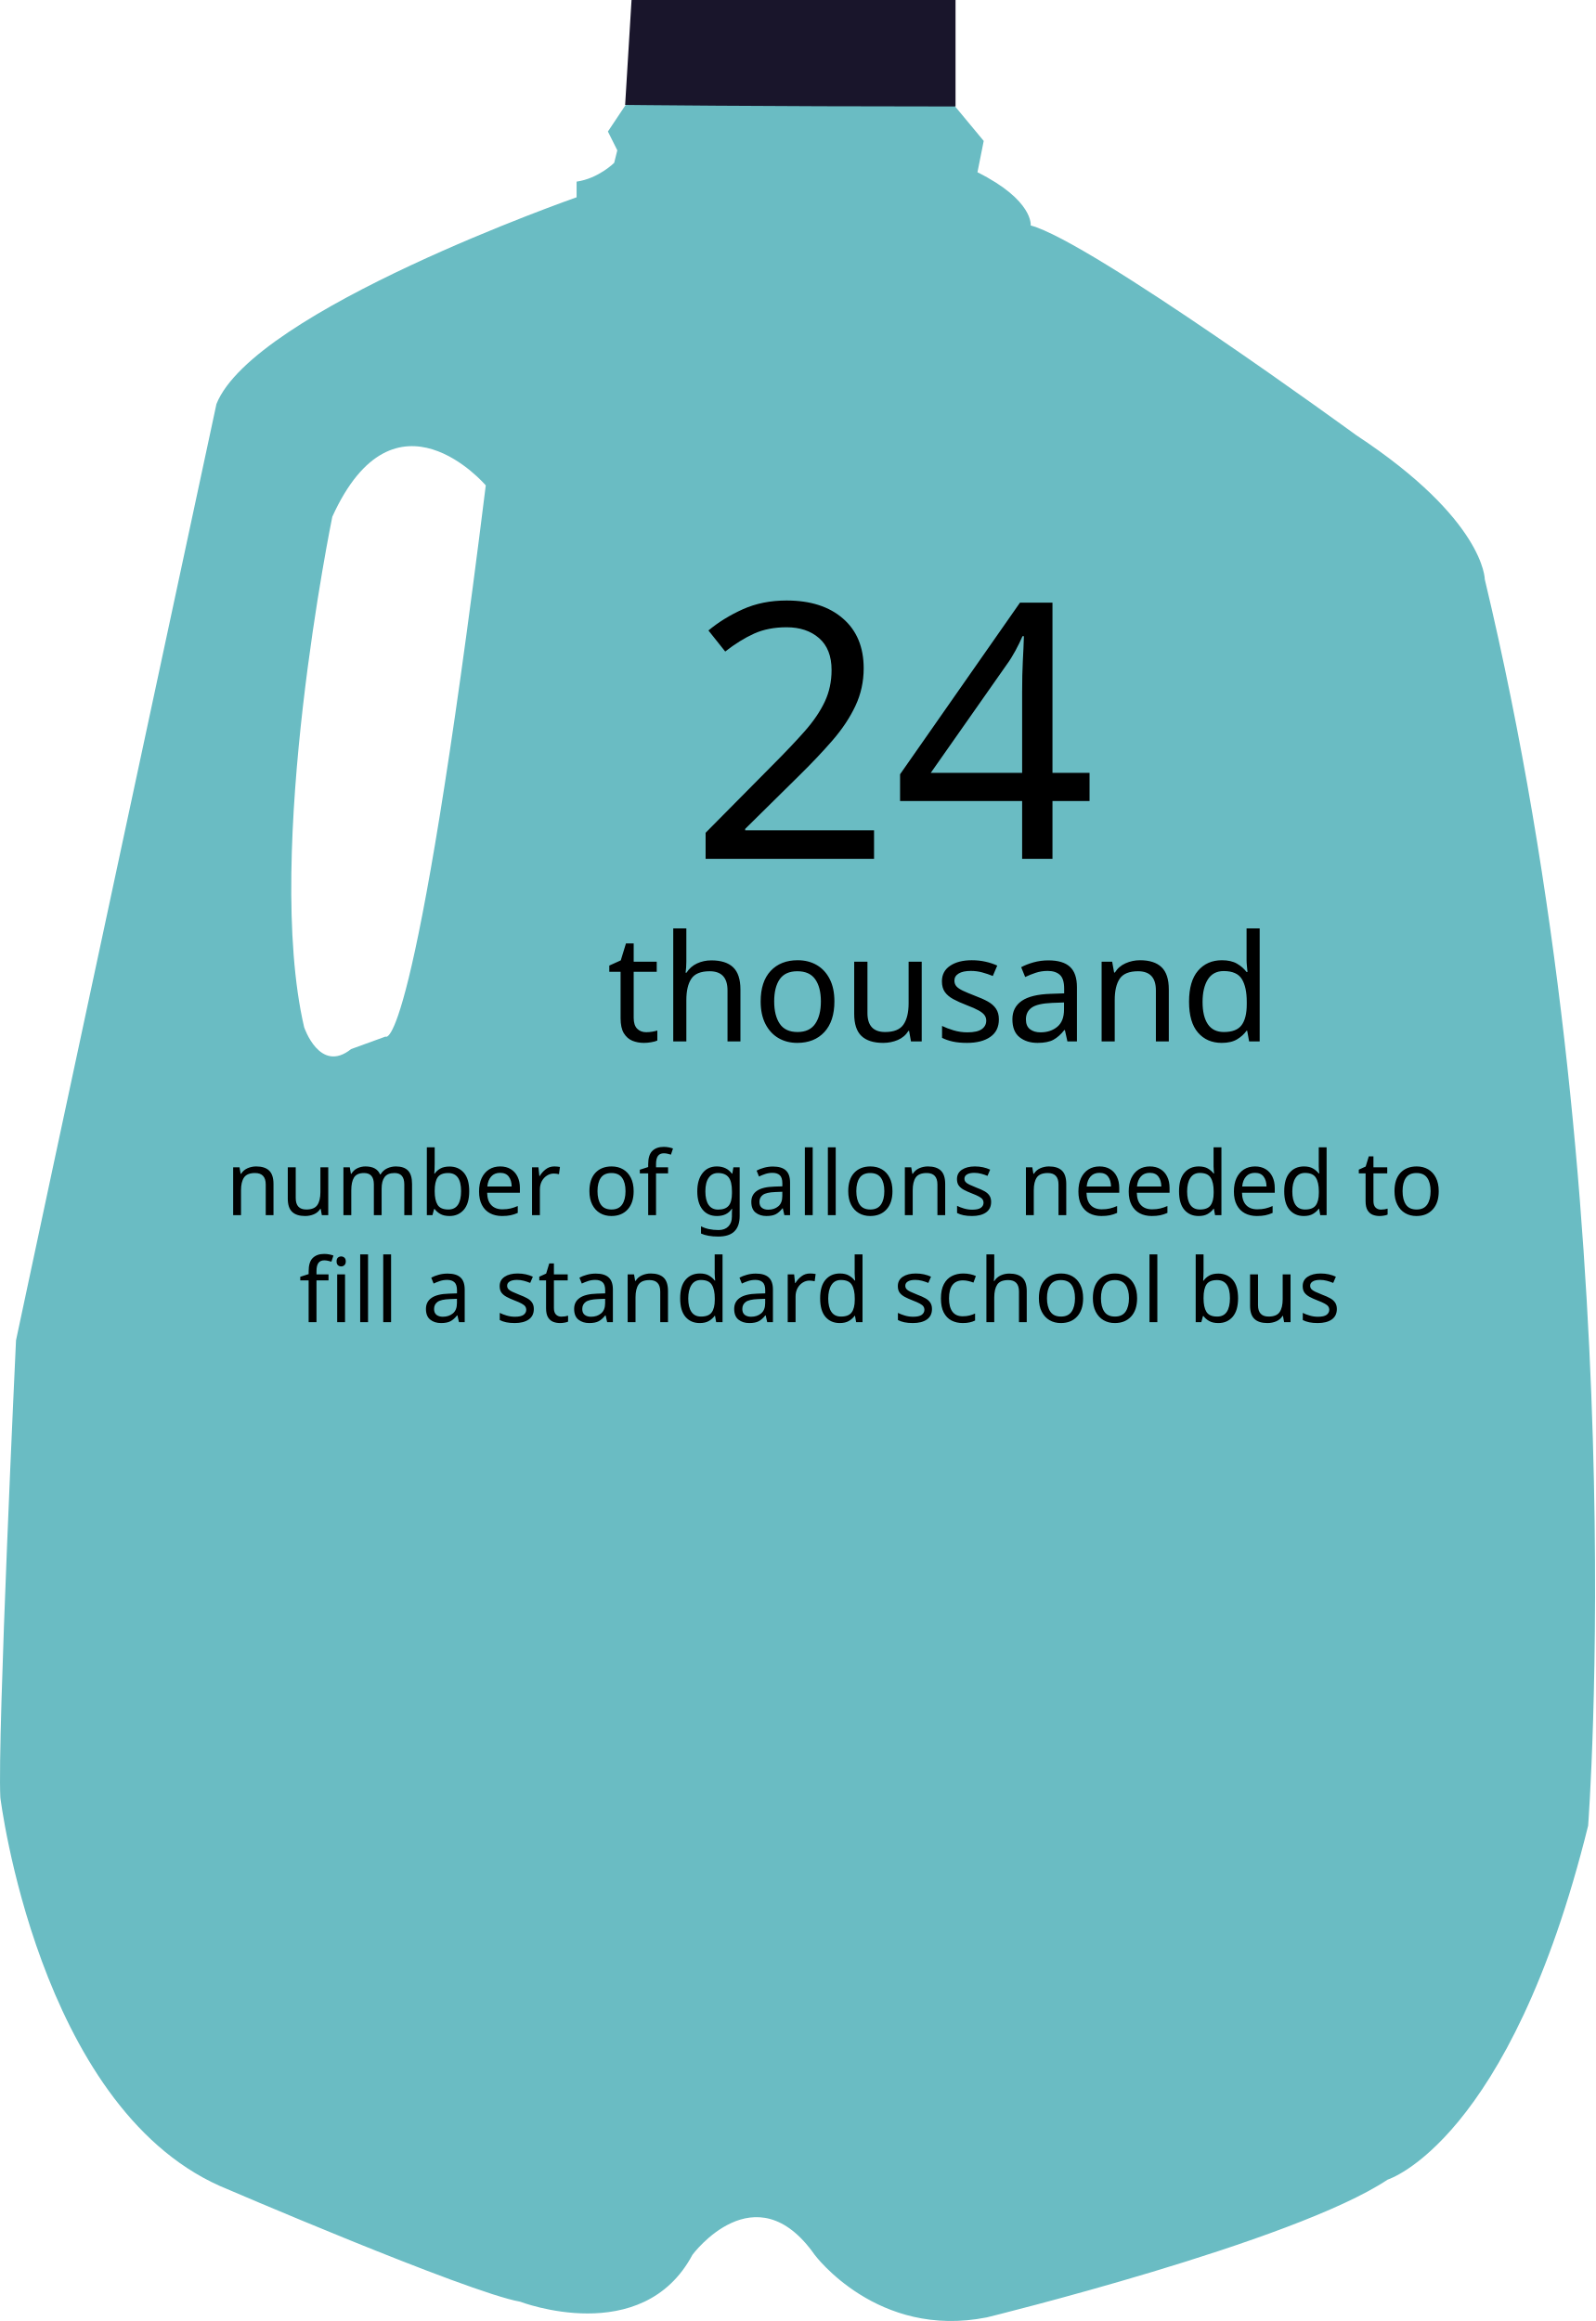
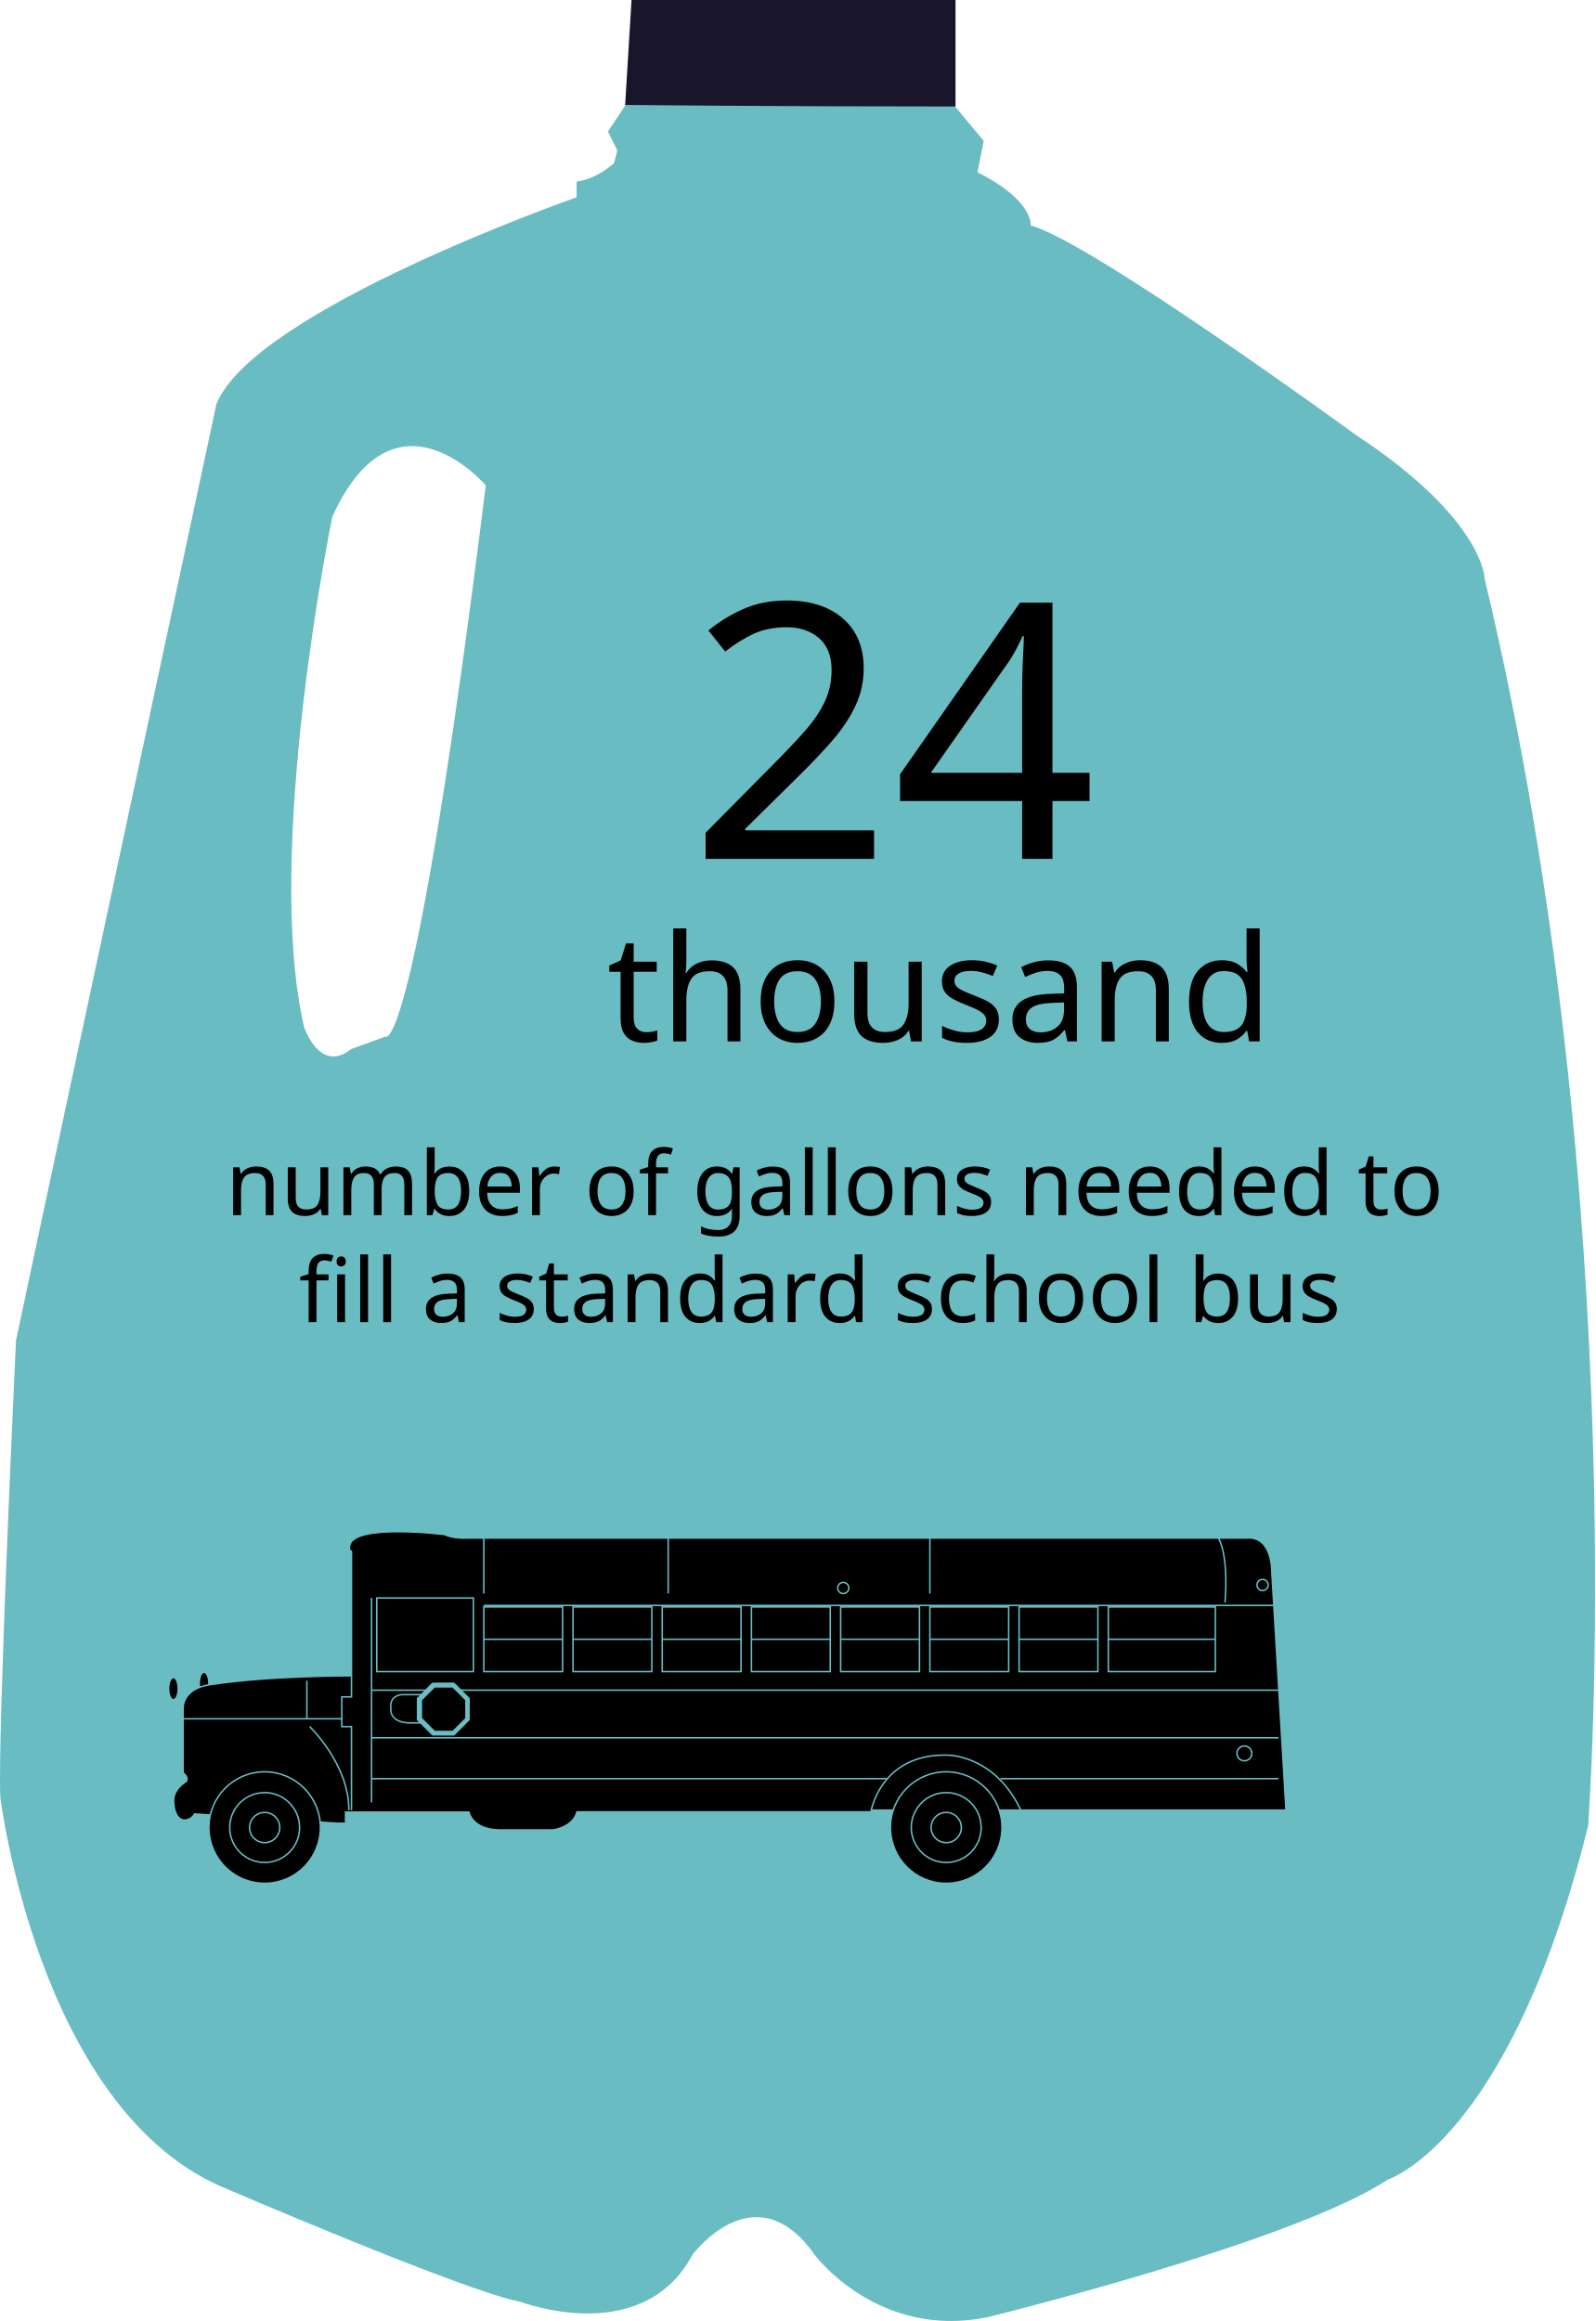
<svg xmlns="http://www.w3.org/2000/svg" version="1.1" id="Layer_1" x="0px" y="0px" width="536.379px" height="780.521px" viewBox="0 0 536.379 780.521" enable-background="new 0 0 536.379 780.521" xml:space="preserve">
  <g>
-     <path fill="#6ABCC3" d="M330.795,47.392l-2.106,10.53c18.959,9.479,17.903,17.903,17.903,17.903   c20.01,5.263,109.521,70.558,109.521,70.558c43.176,28.433,43.176,48.442,43.176,48.442   c50.553,211.678,34.752,419.134,34.752,419.134c-26.328,106.364-67.396,119.005-67.396,119.005   C435.049,754.024,331.852,779.3,331.852,779.3c-36.861,7.373-57.922-21.062-57.922-21.062c-20.01-28.435-41.069,0-41.069,0   c-16.853,31.595-57.922,15.798-57.922,15.798c-17.903-3.157-101.101-38.964-101.101-38.964   c-61.081-27.384-73.72-130.586-73.72-130.586c-1.052-20.011,5.267-153.751,5.267-153.751   c4.915-23.522,67.401-314.881,67.401-314.881c12.635-31.595,121.105-69.508,121.105-69.508v-5.267   c7.373-1.051,12.637-6.318,12.637-6.318l1.055-4.212l-3.161-6.318l8.424-12.636l2.175-18.333l100.026,15.161L330.795,47.392z    M163.352,163.23c0,0-30.543-35.806-51.604,10.534c0,0-23.17,112.683-9.479,171.655c0,0,5.267,15.797,15.798,7.373l11.584-4.212   C129.651,348.581,139.13,358.056,163.352,163.23z" />
-     <path fill="#19152B" d="M210.215,35.279c0,0,45.303,0.528,111.104,0.528V0H212.368L210.215,35.279z" />
+     <path fill="#6ABCC3" d="M330.795,47.392l-2.105,10.53c18.959,9.479,17.902,17.903,17.902,17.903   c20.01,5.263,109.521,70.558,109.521,70.558c43.176,28.433,43.176,48.442,43.176,48.442   c50.553,211.678,34.752,419.134,34.752,419.134c-26.328,106.364-67.396,119.005-67.396,119.005   C435.049,754.024,331.852,779.3,331.852,779.3c-36.86,7.373-57.922-21.062-57.922-21.062c-20.01-28.436-41.069,0-41.069,0   c-16.853,31.595-57.922,15.798-57.922,15.798c-17.903-3.157-101.101-38.964-101.101-38.964   c-61.081-27.385-73.72-130.586-73.72-130.586c-1.052-20.012,5.267-153.751,5.267-153.751   c4.915-23.522,67.401-314.881,67.401-314.881c12.635-31.595,121.105-69.508,121.105-69.508v-5.267   c7.373-1.051,12.637-6.318,12.637-6.318l1.055-4.212l-3.161-6.318l8.424-12.636l2.175-18.333l100.026,15.161L330.795,47.392z    M163.352,163.23c0,0-30.543-35.806-51.604,10.534c0,0-23.17,112.683-9.479,171.655c0,0,5.267,15.797,15.798,7.373l11.584-4.212   C129.651,348.581,139.13,358.056,163.352,163.23z" />
+     <path fill="#19152B" d="M210.215,35.279c0,0,45.303,0.528,111.104,0.528V0h-108.95L210.215,35.279z" />
  </g>
  <rect x="56.69" y="386.761" fill="none" width="434" height="82" />
-   <text transform="matrix(1 0 0 1 75.8584 408.6309)">
-     <tspan x="0" y="0" font-family="'Interstate-Regular'" font-size="30">number of gallons needed to </tspan>
-     <tspan x="24.659" y="36" font-family="'Interstate-Regular'" font-size="30">fill a standard school bus</tspan>
-   </text>
+   <text transform="matrix(1 0 0 1 75.8584 408.6309)" font-family="'Interstate-Regular'" font-size="30">number of gallons needed to </text>
+   <text transform="matrix(1 0 0 1 100.5176 444.6309)" font-family="'Interstate-Regular'" font-size="30">fill a standard school bus</text>
  <text transform="matrix(1 0 0 1 231.5088 288.8154)" font-family="'Interstate-Bold'" font-size="120">24</text>
  <text transform="matrix(1 0 0 1 204.0894 350.21)" font-family="'Interstate-Bold'" font-size="50">thousand</text>
+   <g>
+     <ellipse stroke="#6ABDC4" stroke-width="0.5" stroke-miterlimit="10" cx="68.62" cy="566.083" rx="1.625" ry="3.742" />
+     <rect x="285.439" y="571.761" stroke="#6ABDC4" stroke-width="0.5" stroke-miterlimit="10" width="62.75" height="36.959" />
+     <path stroke="#6ABDC4" stroke-width="0.5" stroke-miterlimit="10" d="M113.565,613.136h2.625v-3.75h41.5c0,0,1,5.75,10.084,6   h18.166c0,0,6.75-0.833,8.084-6.083h98.833c0,0,3.166-19.417,25.332-19.083c0,0,16-0.584,25.084,18.5h75.334h13.834l-4.752-79.834   c0,0,0.332-12.333-8.334-11.666H157.523c0,0-5,0.333-8-1.167c0,0-31.833-4-32,4.167c0,0-0.333,1,0.667,1.5v4.5v37.332   c0,0-27.75-0.082-47.375,2.959c0,0-9,0.75-9.25,8v21.625c0,0,2.125,1.625,1,3c0,0-4.875,2.625-4.125,7.5   c0,0,0.25,4.875,3.125,5.375c0,0,2.375,0.5,3.875-2L113.565,613.136z" />
+     <circle stroke="#6ABDC4" stroke-width="0.5" stroke-miterlimit="10" cx="88.995" cy="614.581" r="18.75" />
+     <circle stroke="#6ABDC4" stroke-width="0.5" stroke-miterlimit="10" cx="88.995" cy="614.579" r="11.75" />
+     <circle stroke="#6ABDC4" stroke-width="0.5" stroke-miterlimit="10" cx="88.995" cy="614.58" r="5.083" />
+     <circle stroke="#6ABDC4" stroke-width="0.5" stroke-miterlimit="10" cx="318.186" cy="614.581" r="18.75" />
+     <circle stroke="#6ABDC4" stroke-width="0.5" stroke-miterlimit="10" cx="318.186" cy="614.579" r="11.75" />
+     <circle stroke="#6ABDC4" stroke-width="0.5" stroke-miterlimit="10" cx="318.187" cy="614.58" r="5.083" />
+     <path fill="none" stroke="#6ABDC4" stroke-width="0.5" stroke-miterlimit="10" d="M114.94,578.011H61.565   c0,0-5.782-1.625-3.203-7.375" />
+     <line stroke="#6ABDC4" stroke-width="0.5" stroke-miterlimit="10" x1="103.19" y1="565.229" x2="103.19" y2="578.011" />
+     <path stroke="#6ABDC4" stroke-width="0.5" stroke-miterlimit="10" d="M104.139,580.636c0,0,13.301,12.75,13.176,28.125" />
+     <line stroke="#6ABDC4" stroke-width="0.5" stroke-miterlimit="10" x1="124.94" y1="537.386" x2="124.94" y2="606.136" />
+     <line stroke="#6ABDC4" stroke-width="0.5" stroke-miterlimit="10" x1="124.94" y1="568.386" x2="429.936" y2="568.386" />
+     <line stroke="#6ABDC4" stroke-width="0.5" stroke-miterlimit="10" x1="124.94" y1="584.386" x2="429.936" y2="584.386" />
+     <line stroke="#6ABDC4" stroke-width="0.5" stroke-miterlimit="10" x1="336.408" y1="598.136" x2="429.936" y2="598.136" />
+     <line stroke="#6ABDC4" stroke-width="0.5" stroke-miterlimit="10" x1="124.94" y1="598.136" x2="298.428" y2="598.136" />
+     <rect x="126.69" y="537.386" stroke="#6ABDC4" stroke-width="0.5" stroke-miterlimit="10" width="32.5" height="24.75" />
+     <path stroke="#6ABDC4" stroke-width="0.5" stroke-miterlimit="10" d="M189.19,551.261" />
+     <g>
+       <polygon stroke="#6ABDC4" stroke-width="0.5" stroke-miterlimit="10" points="189.19,562.136 162.69,562.136 162.69,551.261     162.69,540.386 189.19,540.386   " />
+       <line stroke="#6ABDC4" stroke-width="0.5" stroke-miterlimit="10" x1="162.69" y1="551.261" x2="189.19" y2="551.261" />
+     </g>
+     <g>
+       <polygon stroke="#6ABDC4" stroke-width="0.5" stroke-miterlimit="10" points="219.19,562.136 192.69,562.136 192.69,551.261     192.69,540.386 219.19,540.386   " />
+       <line stroke="#6ABDC4" stroke-width="0.5" stroke-miterlimit="10" x1="192.69" y1="551.261" x2="219.19" y2="551.261" />
+     </g>
+     <g>
+       <polygon stroke="#6ABDC4" stroke-width="0.5" stroke-miterlimit="10" points="249.19,562.136 222.69,562.136 222.69,551.261     222.69,540.386 249.19,540.386   " />
+       <line stroke="#6ABDC4" stroke-width="0.5" stroke-miterlimit="10" x1="222.69" y1="551.261" x2="249.19" y2="551.261" />
+     </g>
+     <g>
+       <polygon stroke="#6ABDC4" stroke-width="0.5" stroke-miterlimit="10" points="279.189,562.136 252.69,562.136 252.69,551.261     252.69,540.386 279.189,540.386   " />
+       <line stroke="#6ABDC4" stroke-width="0.5" stroke-miterlimit="10" x1="252.69" y1="551.261" x2="279.189" y2="551.261" />
+     </g>
+     <g>
+       <polygon stroke="#6ABDC4" stroke-width="0.5" stroke-miterlimit="10" points="309.189,562.136 282.689,562.136 282.689,551.261     282.689,540.386 309.189,540.386   " />
+       <line stroke="#6ABDC4" stroke-width="0.5" stroke-miterlimit="10" x1="282.689" y1="551.261" x2="309.189" y2="551.261" />
+     </g>
+     <g>
+       <polygon stroke="#6ABDC4" stroke-width="0.5" stroke-miterlimit="10" points="339.189,562.136 312.689,562.136 312.689,551.261     312.689,540.386 339.189,540.386   " />
+       <line stroke="#6ABDC4" stroke-width="0.5" stroke-miterlimit="10" x1="312.689" y1="551.261" x2="339.189" y2="551.261" />
+     </g>
+     <g>
+       <polygon stroke="#6ABDC4" stroke-width="0.5" stroke-miterlimit="10" points="369.189,562.136 342.689,562.136 342.689,551.261     342.689,540.386 369.189,540.386   " />
+       <line stroke="#6ABDC4" stroke-width="0.5" stroke-miterlimit="10" x1="342.689" y1="551.261" x2="369.189" y2="551.261" />
+     </g>
+     <g>
+       <polygon stroke="#6ABDC4" stroke-width="0.5" stroke-miterlimit="10" points="408.689,562.136 372.689,562.136 372.689,551.261     372.689,540.386 408.689,540.386   " />
+       <line stroke="#6ABDC4" stroke-width="0.5" stroke-miterlimit="10" x1="372.689" y1="551.261" x2="408.689" y2="551.261" />
+     </g>
+     <circle stroke="#6ABDC4" stroke-width="0.5" stroke-miterlimit="10" cx="418.439" cy="589.636" r="2.5" />
+     <circle stroke="#6ABDC4" stroke-width="0.5" stroke-miterlimit="10" cx="424.564" cy="533.011" r="1.875" />
+     <circle stroke="#6ABDC4" stroke-width="0.5" stroke-miterlimit="10" cx="283.564" cy="534.011" r="1.875" />
+     <line stroke="#6ABDC4" stroke-width="0.5" stroke-miterlimit="10" x1="162.69" y1="516.698" x2="162.69" y2="535.886" />
+     <line stroke="#6ABDC4" stroke-width="0.5" stroke-miterlimit="10" x1="224.69" y1="516.698" x2="224.69" y2="535.886" />
+     <line stroke="#6ABDC4" stroke-width="0.5" stroke-miterlimit="10" x1="312.689" y1="516.698" x2="312.689" y2="535.886" />
+     <path stroke="#6ABDC4" stroke-width="0.5" stroke-miterlimit="10" d="M409.689,517.22c0,0,3.5,4.744,2.25,21.666" />
+     <line stroke="#6ABDC4" stroke-width="0.5" stroke-miterlimit="10" x1="428.285" y1="539.886" x2="162.69" y2="539.886" />
+     <path stroke="#6ABDC4" stroke-width="0.5" stroke-miterlimit="10" d="M142.94,569.886h-7.653c0,0-4.521,0-3.826,4.75   c0,0-0.77,4.25,5.703,4.75h5.776V569.886z" />
+     <polygon fill="#6ABDC4" stroke="#6ABDC4" stroke-width="0.5" stroke-miterlimit="10" points="157.709,571.147 157.713,578.313    152.65,583.383 145.485,583.387 140.415,578.323 140.411,571.157 145.475,566.087 152.64,566.083  " />
+     <polygon stroke="#6ABDC4" stroke-width="0.5" stroke-miterlimit="10" points="156.688,571.657 156.692,577.871 152.301,582.267    146.088,582.271 141.693,577.88 141.688,571.666 146.08,567.271 152.292,567.267  " />
+     <ellipse stroke="#6ABDC4" stroke-width="0.5" stroke-miterlimit="10" cx="58.315" cy="567.878" rx="1.625" ry="3.742" />
+     <polyline stroke="#6ABDC4" stroke-width="0.5" stroke-miterlimit="10" points="118.19,563.552 118.19,570.636 114.94,570.636    114.94,580.636 118.19,580.636 118.19,608.761  " />
+   </g>
</svg>
